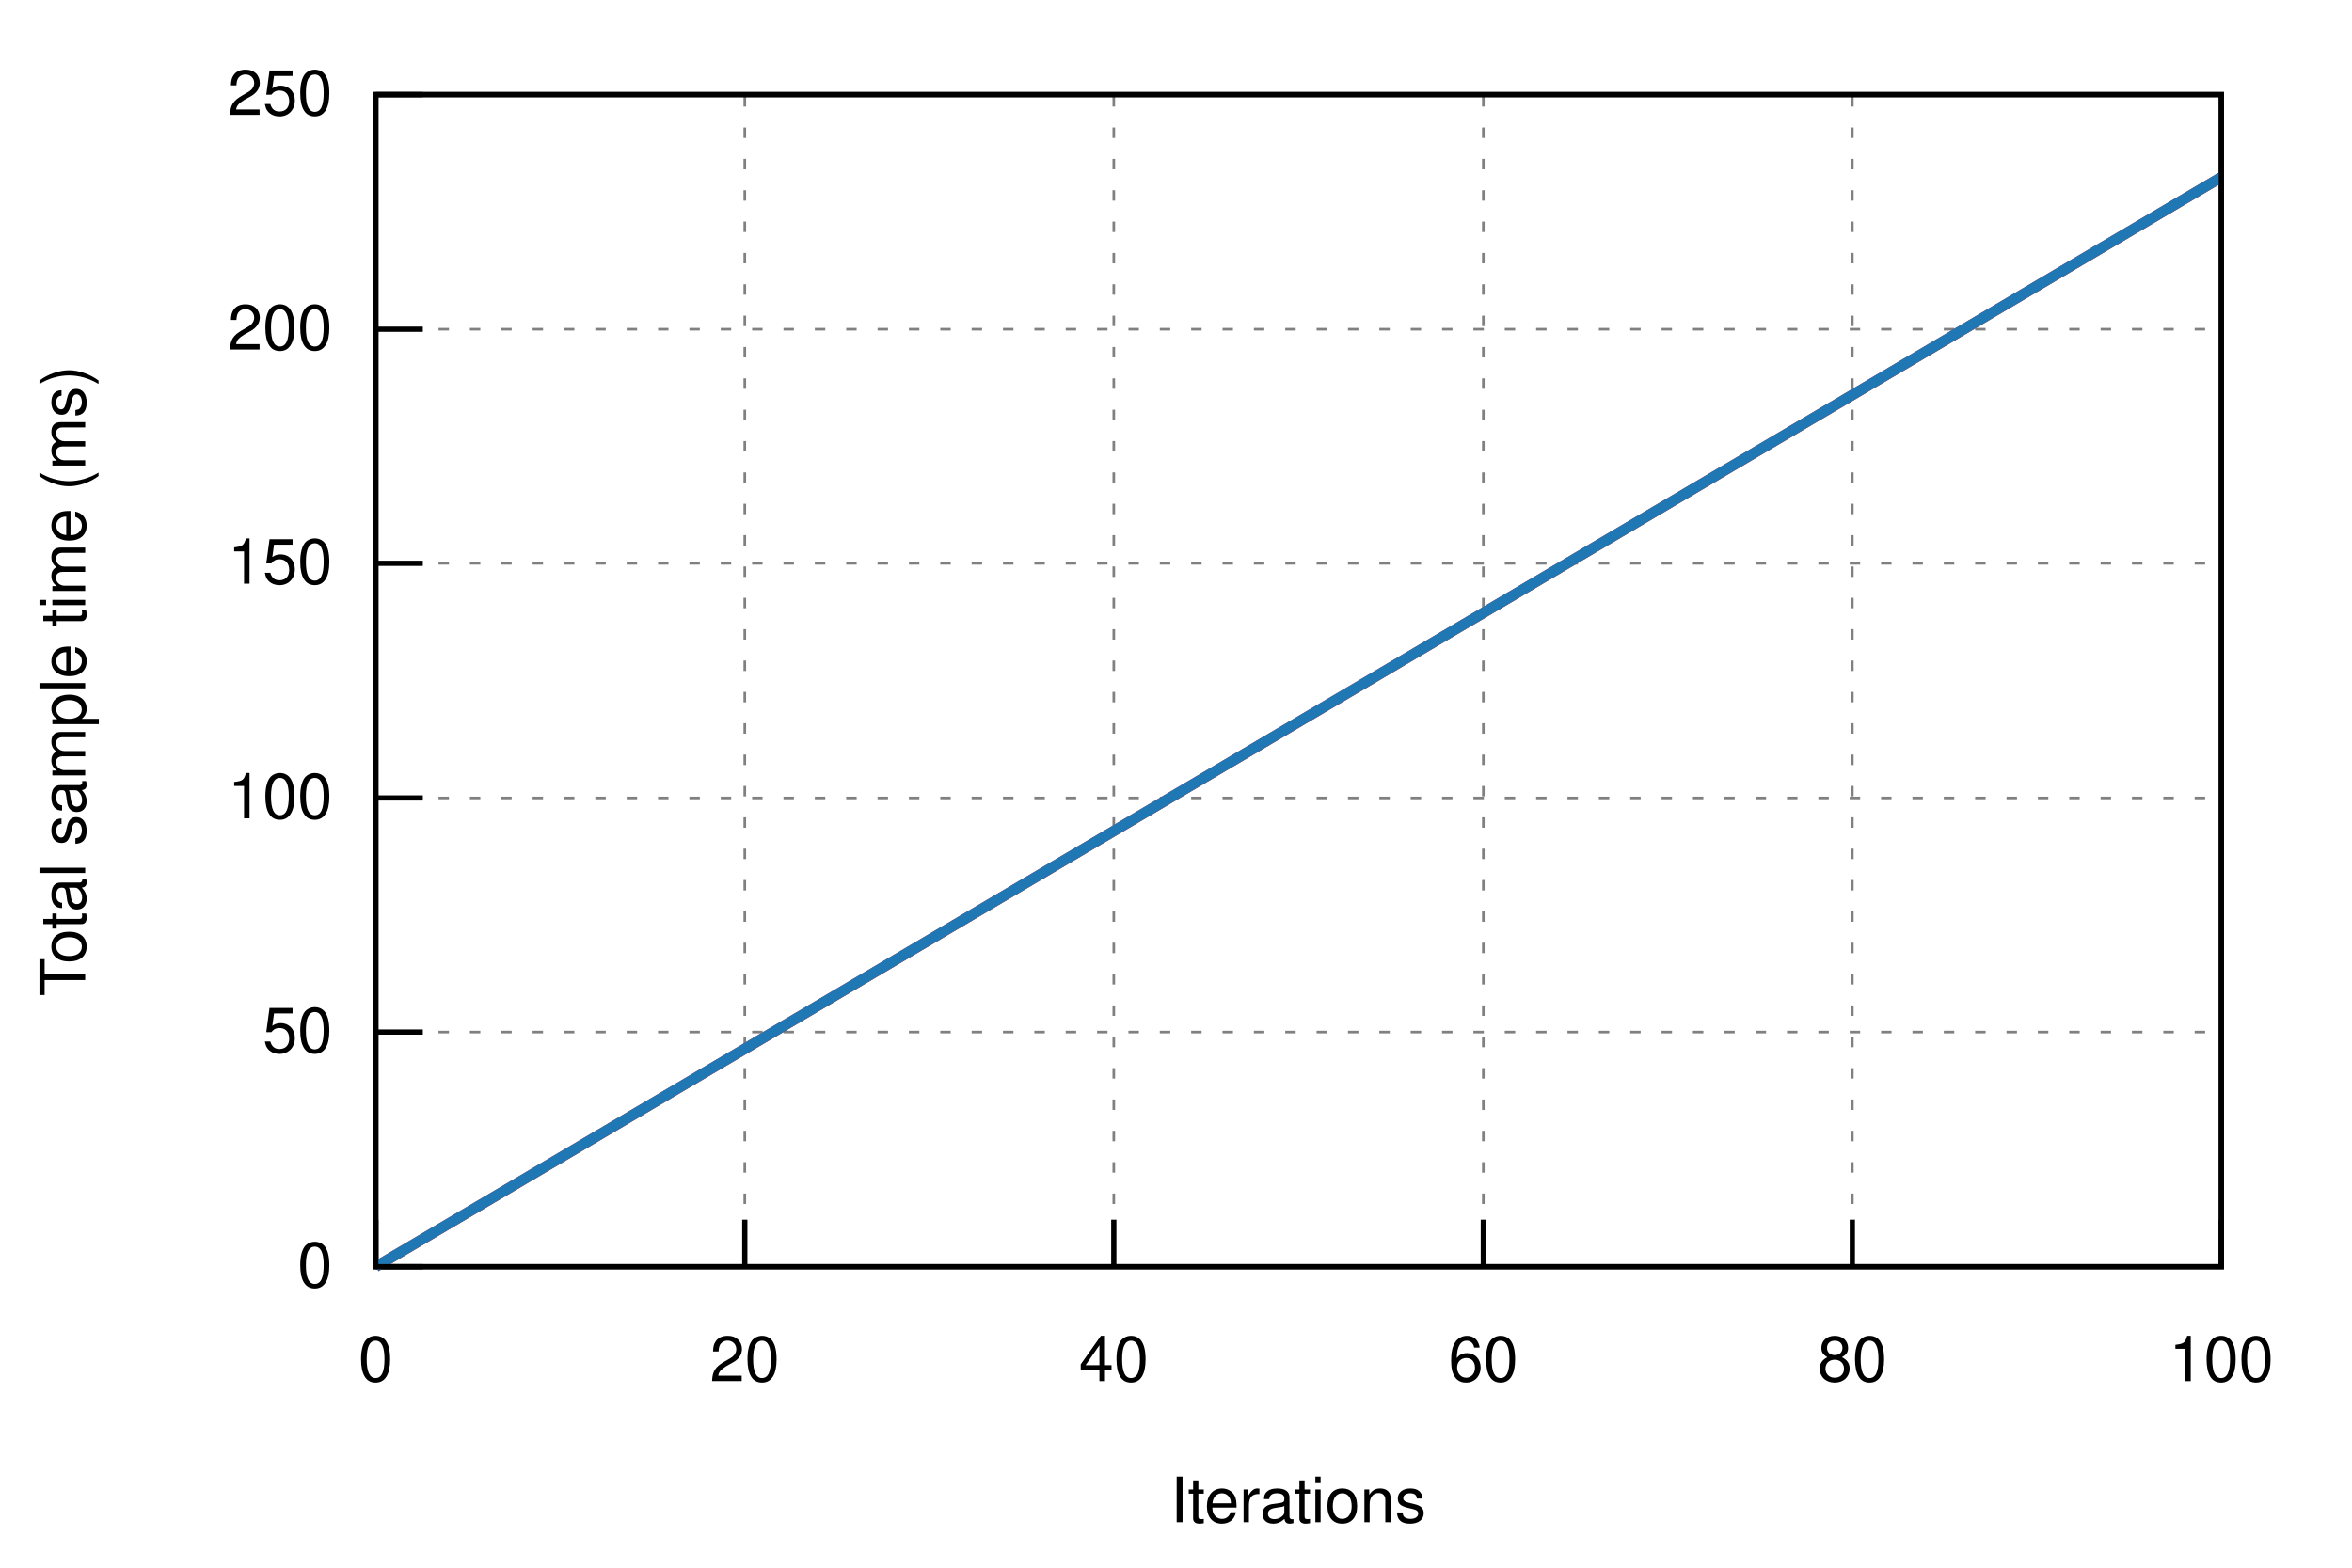
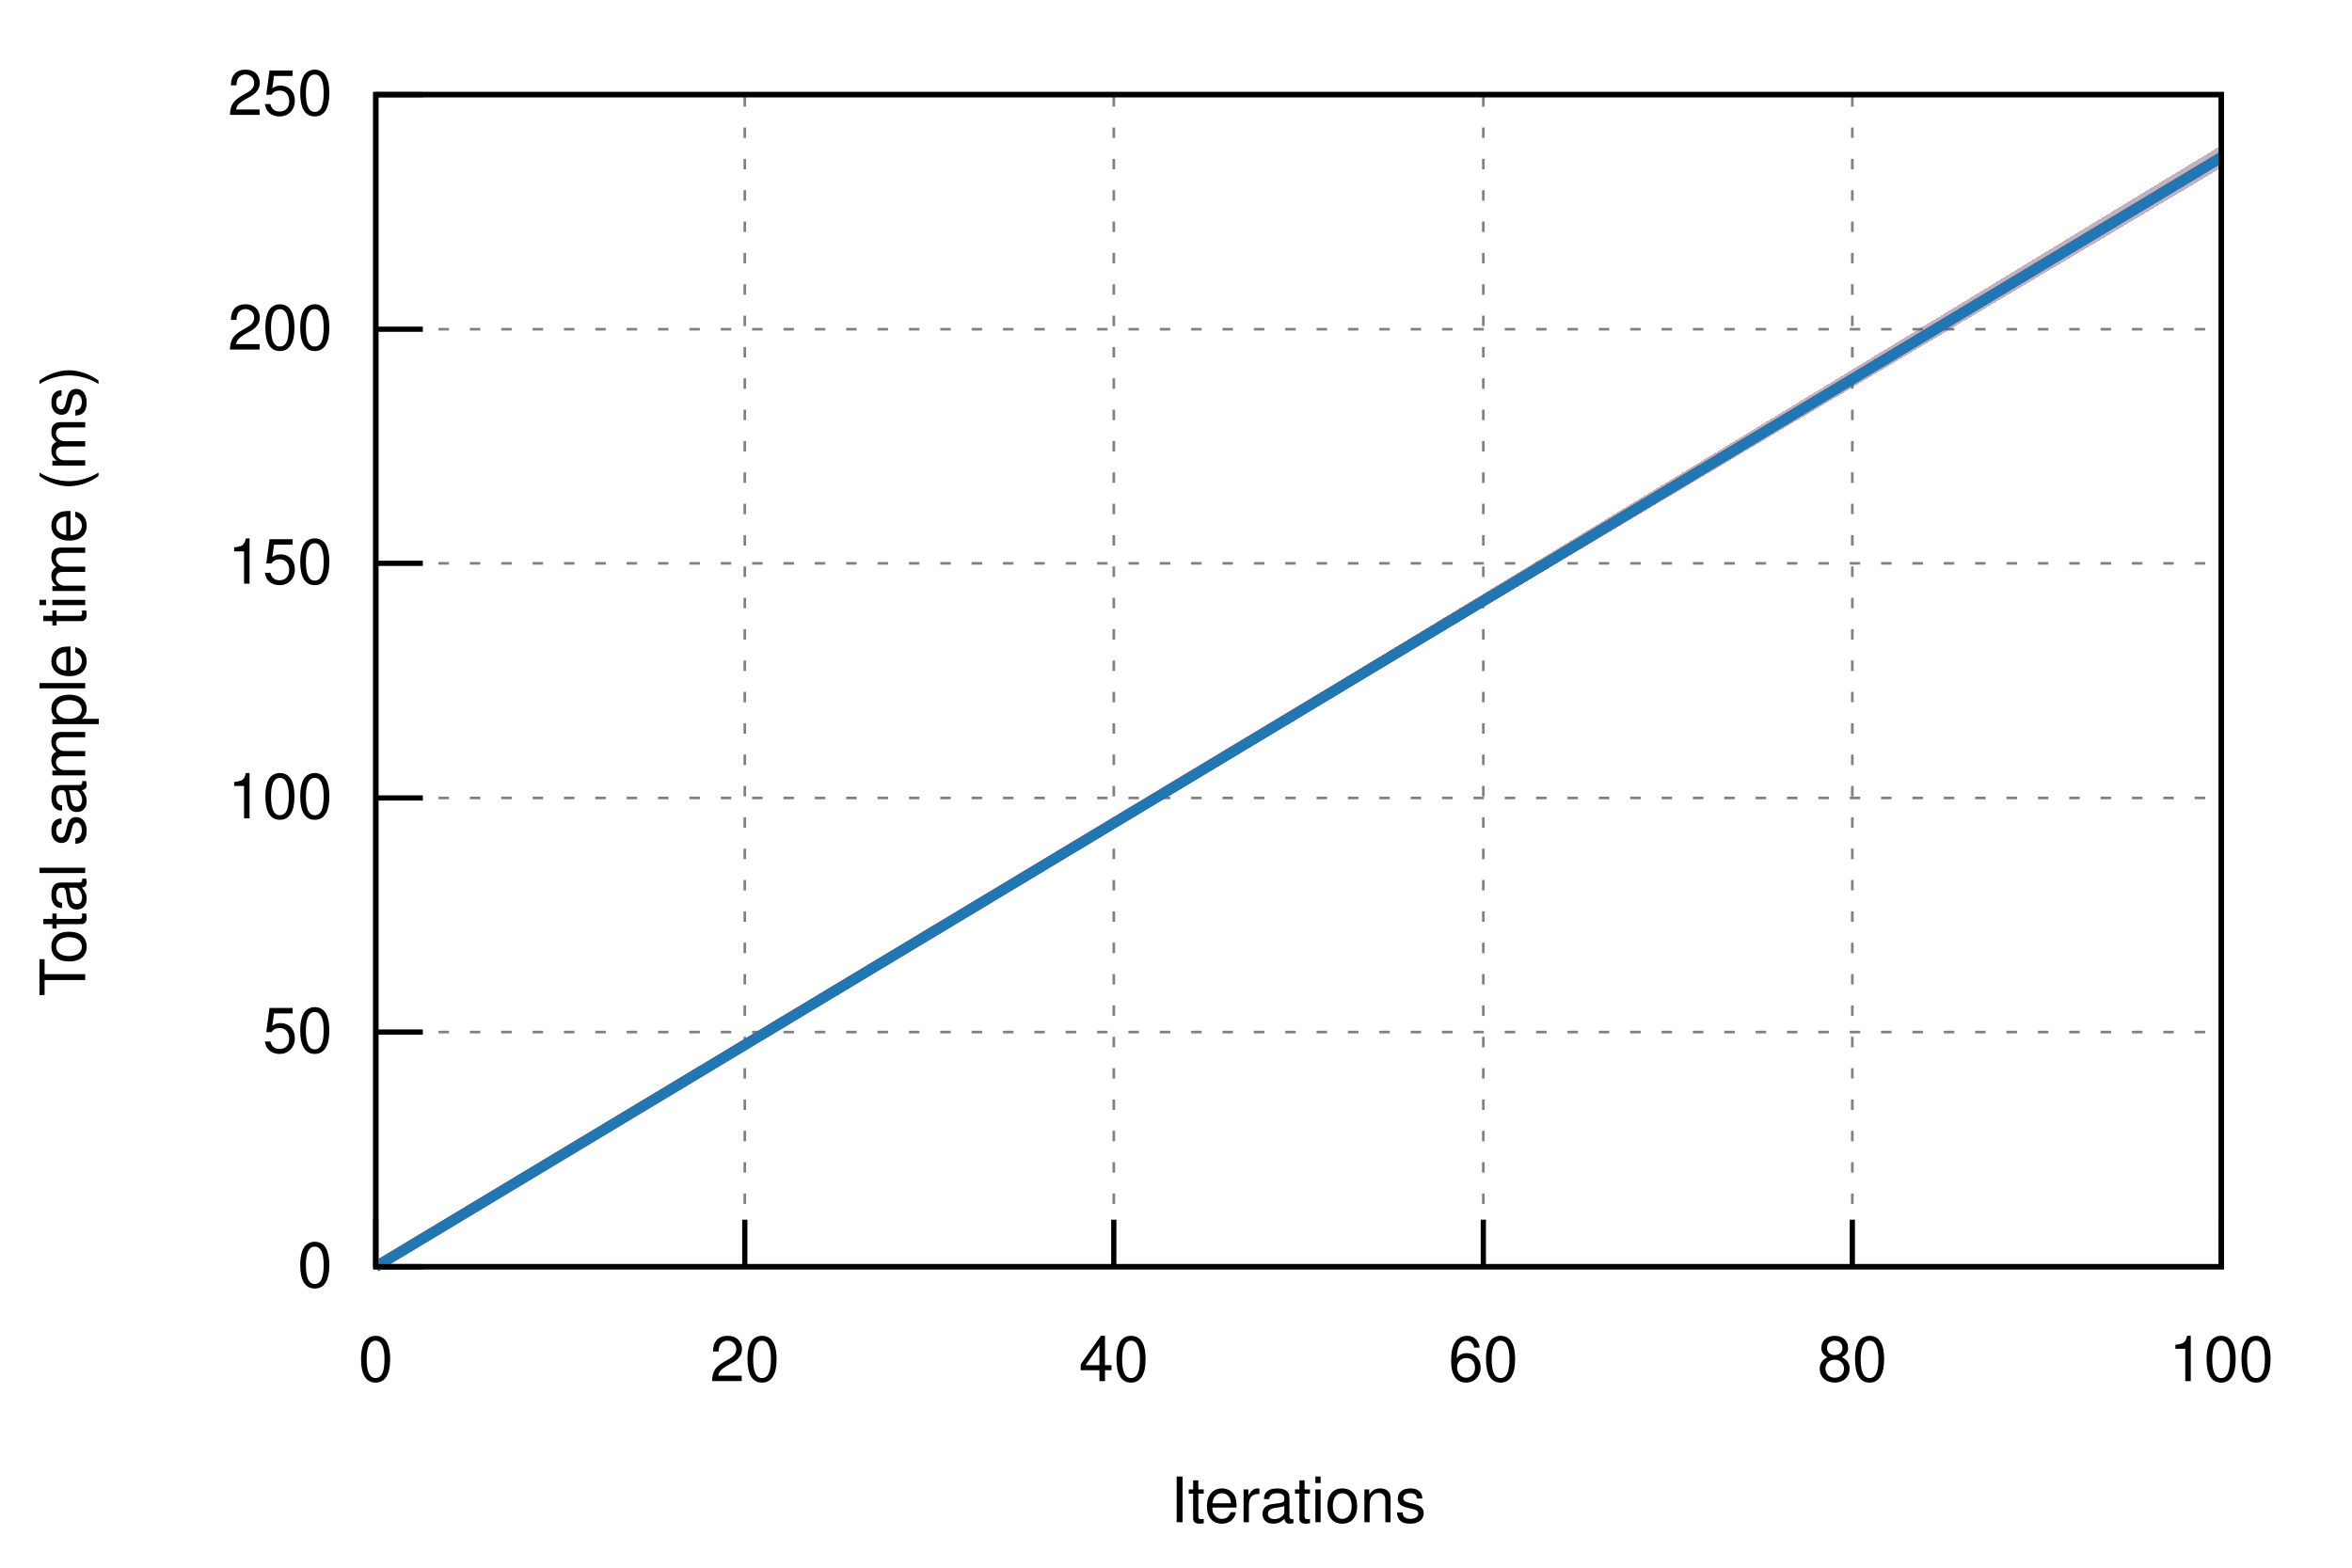
<svg xmlns="http://www.w3.org/2000/svg" xmlns:xlink="http://www.w3.org/1999/xlink" viewBox="0 0 450 300">
  <g id="gnuplot_canvas">
    <rect x="0" y="0" width="450" height="300" fill="none" />
    <defs>
      <circle id="gpDot" r="0.5" stroke-width="0.5" stroke="currentColor" />
      <path id="gpPt0" stroke-width="0.222" stroke="currentColor" d="M-1,0 h2 M0,-1 v2" />
      <path id="gpPt1" stroke-width="0.222" stroke="currentColor" d="M-1,-1 L1,1 M1,-1 L-1,1" />
      <path id="gpPt2" stroke-width="0.222" stroke="currentColor" d="M-1,0 L1,0 M0,-1 L0,1 M-1,-1 L1,1 M-1,1 L1,-1" />
      <rect id="gpPt3" stroke-width="0.222" stroke="currentColor" x="-1" y="-1" width="2" height="2" />
      <rect id="gpPt4" stroke-width="0.222" stroke="currentColor" fill="currentColor" x="-1" y="-1" width="2" height="2" />
      <circle id="gpPt5" stroke-width="0.222" stroke="currentColor" cx="0" cy="0" r="1" />
      <use xlink:href="#gpPt5" id="gpPt6" fill="currentColor" stroke="none" />
      <path id="gpPt7" stroke-width="0.222" stroke="currentColor" d="M0,-1.33 L-1.33,0.67 L1.33,0.67 z" />
      <use xlink:href="#gpPt7" id="gpPt8" fill="currentColor" stroke="none" />
      <use xlink:href="#gpPt7" id="gpPt9" stroke="currentColor" transform="rotate(180)" />
      <use xlink:href="#gpPt9" id="gpPt10" fill="currentColor" stroke="none" />
      <use xlink:href="#gpPt3" id="gpPt11" stroke="currentColor" transform="rotate(45)" />
      <use xlink:href="#gpPt11" id="gpPt12" fill="currentColor" stroke="none" />
      <path id="gpPt13" stroke-width="0.222" stroke="currentColor" d="M0,1.330 L1.265,0.411 L0.782,-1.067 L-0.782,-1.076 L-1.265,0.411 z" />
      <use xlink:href="#gpPt13" id="gpPt14" fill="currentColor" stroke="none" />
      <filter id="textbox" filterUnits="objectBoundingBox" x="0" y="0" height="1" width="1">
        <feFlood flood-color="white" flood-opacity="1" result="bgnd" />
        <feComposite in="SourceGraphic" in2="bgnd" operator="atop" />
      </filter>
      <filter id="greybox" filterUnits="objectBoundingBox" x="0" y="0" height="1" width="1">
        <feFlood flood-color="lightgrey" flood-opacity="1" result="grey" />
        <feComposite in="SourceGraphic" in2="grey" operator="atop" />
      </filter>
    </defs>
    <g fill="none" color="white" stroke="currentColor" stroke-width="1.00" stroke-linecap="butt" stroke-linejoin="miter">
</g>
    <g fill="none" color="black" stroke="currentColor" stroke-width="1.00" stroke-linecap="butt" stroke-linejoin="miter">
</g>
    <g fill="none" color="black" stroke="black" stroke-width="0.50" stroke-linecap="butt" stroke-linejoin="miter">
</g>
    <g fill="none" color="gray" stroke="currentColor" stroke-width="0.50" stroke-linecap="butt" stroke-linejoin="miter">
      <path stroke="gray" stroke-dasharray="2,4" class="gridline" d="M71.9,242.4 L425.0,242.4  " />
    </g>
    <g fill="none" color="gray" stroke="gray" stroke-width="1.00" stroke-linecap="butt" stroke-linejoin="miter">
</g>
    <g fill="none" color="black" stroke="currentColor" stroke-width="1.00" stroke-linecap="butt" stroke-linejoin="miter">
      <path stroke="black" d="M71.9,242.4 L80.9,242.4  " />
      <g transform="translate(63.6,246.3)" stroke="none" fill="black" font-family="Helvetica" font-size="12.00" text-anchor="end">
        <text>
          <tspan font-family="Helvetica"> 0</tspan>
        </text>
      </g>
    </g>
    <g fill="none" color="black" stroke="currentColor" stroke-width="1.00" stroke-linecap="butt" stroke-linejoin="miter">
</g>
    <g fill="none" color="black" stroke="black" stroke-width="0.50" stroke-linecap="butt" stroke-linejoin="miter">
</g>
    <g fill="none" color="gray" stroke="currentColor" stroke-width="0.50" stroke-linecap="butt" stroke-linejoin="miter">
      <path stroke="gray" stroke-dasharray="2,4" class="gridline" d="M71.9,197.5 L425.0,197.5  " />
    </g>
    <g fill="none" color="gray" stroke="gray" stroke-width="1.00" stroke-linecap="butt" stroke-linejoin="miter">
</g>
    <g fill="none" color="black" stroke="currentColor" stroke-width="1.00" stroke-linecap="butt" stroke-linejoin="miter">
      <path stroke="black" d="M71.9,197.5 L80.9,197.5  " />
      <g transform="translate(63.6,201.4)" stroke="none" fill="black" font-family="Helvetica" font-size="12.00" text-anchor="end">
        <text>
          <tspan font-family="Helvetica"> 50</tspan>
        </text>
      </g>
    </g>
    <g fill="none" color="black" stroke="currentColor" stroke-width="1.00" stroke-linecap="butt" stroke-linejoin="miter">
</g>
    <g fill="none" color="black" stroke="black" stroke-width="0.50" stroke-linecap="butt" stroke-linejoin="miter">
</g>
    <g fill="none" color="gray" stroke="currentColor" stroke-width="0.50" stroke-linecap="butt" stroke-linejoin="miter">
      <path stroke="gray" stroke-dasharray="2,4" class="gridline" d="M71.9,152.7 L425.0,152.7  " />
    </g>
    <g fill="none" color="gray" stroke="gray" stroke-width="1.00" stroke-linecap="butt" stroke-linejoin="miter">
</g>
    <g fill="none" color="black" stroke="currentColor" stroke-width="1.00" stroke-linecap="butt" stroke-linejoin="miter">
      <path stroke="black" d="M71.9,152.7 L80.9,152.7  " />
      <g transform="translate(63.6,156.6)" stroke="none" fill="black" font-family="Helvetica" font-size="12.00" text-anchor="end">
        <text>
          <tspan font-family="Helvetica"> 100</tspan>
        </text>
      </g>
    </g>
    <g fill="none" color="black" stroke="currentColor" stroke-width="1.00" stroke-linecap="butt" stroke-linejoin="miter">
</g>
    <g fill="none" color="black" stroke="black" stroke-width="0.50" stroke-linecap="butt" stroke-linejoin="miter">
</g>
    <g fill="none" color="gray" stroke="currentColor" stroke-width="0.50" stroke-linecap="butt" stroke-linejoin="miter">
      <path stroke="gray" stroke-dasharray="2,4" class="gridline" d="M71.9,107.8 L425.0,107.8  " />
    </g>
    <g fill="none" color="gray" stroke="gray" stroke-width="1.00" stroke-linecap="butt" stroke-linejoin="miter">
</g>
    <g fill="none" color="black" stroke="currentColor" stroke-width="1.00" stroke-linecap="butt" stroke-linejoin="miter">
      <path stroke="black" d="M71.9,107.8 L80.9,107.8  " />
      <g transform="translate(63.6,111.7)" stroke="none" fill="black" font-family="Helvetica" font-size="12.00" text-anchor="end">
        <text>
          <tspan font-family="Helvetica"> 150</tspan>
        </text>
      </g>
    </g>
    <g fill="none" color="black" stroke="currentColor" stroke-width="1.00" stroke-linecap="butt" stroke-linejoin="miter">
</g>
    <g fill="none" color="black" stroke="black" stroke-width="0.50" stroke-linecap="butt" stroke-linejoin="miter">
</g>
    <g fill="none" color="gray" stroke="currentColor" stroke-width="0.50" stroke-linecap="butt" stroke-linejoin="miter">
      <path stroke="gray" stroke-dasharray="2,4" class="gridline" d="M71.9,63.0 L425.0,63.0  " />
    </g>
    <g fill="none" color="gray" stroke="gray" stroke-width="1.00" stroke-linecap="butt" stroke-linejoin="miter">
</g>
    <g fill="none" color="black" stroke="currentColor" stroke-width="1.00" stroke-linecap="butt" stroke-linejoin="miter">
      <path stroke="black" d="M71.9,63.0 L80.9,63.0  " />
      <g transform="translate(63.6,66.9)" stroke="none" fill="black" font-family="Helvetica" font-size="12.00" text-anchor="end">
        <text>
          <tspan font-family="Helvetica"> 200</tspan>
        </text>
      </g>
    </g>
    <g fill="none" color="black" stroke="currentColor" stroke-width="1.00" stroke-linecap="butt" stroke-linejoin="miter">
</g>
    <g fill="none" color="black" stroke="black" stroke-width="0.50" stroke-linecap="butt" stroke-linejoin="miter">
</g>
    <g fill="none" color="gray" stroke="currentColor" stroke-width="0.50" stroke-linecap="butt" stroke-linejoin="miter">
      <path stroke="gray" stroke-dasharray="2,4" class="gridline" d="M71.9,18.1 L425.0,18.1  " />
    </g>
    <g fill="none" color="gray" stroke="gray" stroke-width="1.00" stroke-linecap="butt" stroke-linejoin="miter">
</g>
    <g fill="none" color="black" stroke="currentColor" stroke-width="1.00" stroke-linecap="butt" stroke-linejoin="miter">
      <path stroke="black" d="M71.9,18.1 L80.9,18.1  " />
      <g transform="translate(63.6,22.0)" stroke="none" fill="black" font-family="Helvetica" font-size="12.00" text-anchor="end">
        <text>
          <tspan font-family="Helvetica"> 250</tspan>
        </text>
      </g>
    </g>
    <g fill="none" color="black" stroke="currentColor" stroke-width="1.00" stroke-linecap="butt" stroke-linejoin="miter">
</g>
    <g fill="none" color="black" stroke="black" stroke-width="0.50" stroke-linecap="butt" stroke-linejoin="miter">
</g>
    <g fill="none" color="gray" stroke="currentColor" stroke-width="0.50" stroke-linecap="butt" stroke-linejoin="miter">
      <path stroke="gray" stroke-dasharray="2,4" class="gridline" d="M71.9,242.4 L71.9,18.1  " />
    </g>
    <g fill="none" color="gray" stroke="gray" stroke-width="1.00" stroke-linecap="butt" stroke-linejoin="miter">
</g>
    <g fill="none" color="black" stroke="currentColor" stroke-width="1.00" stroke-linecap="butt" stroke-linejoin="miter">
      <path stroke="black" d="M71.9,242.4 L71.9,233.4  " />
      <g transform="translate(71.9,264.3)" stroke="none" fill="black" font-family="Helvetica" font-size="12.00" text-anchor="middle">
        <text>
          <tspan font-family="Helvetica"> 0</tspan>
        </text>
      </g>
    </g>
    <g fill="none" color="black" stroke="currentColor" stroke-width="1.00" stroke-linecap="butt" stroke-linejoin="miter">
</g>
    <g fill="none" color="black" stroke="black" stroke-width="0.50" stroke-linecap="butt" stroke-linejoin="miter">
</g>
    <g fill="none" color="gray" stroke="currentColor" stroke-width="0.50" stroke-linecap="butt" stroke-linejoin="miter">
      <path stroke="gray" stroke-dasharray="2,4" class="gridline" d="M142.5,242.4 L142.5,18.1  " />
    </g>
    <g fill="none" color="gray" stroke="gray" stroke-width="1.00" stroke-linecap="butt" stroke-linejoin="miter">
</g>
    <g fill="none" color="black" stroke="currentColor" stroke-width="1.00" stroke-linecap="butt" stroke-linejoin="miter">
      <path stroke="black" d="M142.5,242.4 L142.5,233.4  " />
      <g transform="translate(142.5,264.3)" stroke="none" fill="black" font-family="Helvetica" font-size="12.00" text-anchor="middle">
        <text>
          <tspan font-family="Helvetica"> 20</tspan>
        </text>
      </g>
    </g>
    <g fill="none" color="black" stroke="currentColor" stroke-width="1.00" stroke-linecap="butt" stroke-linejoin="miter">
</g>
    <g fill="none" color="black" stroke="black" stroke-width="0.50" stroke-linecap="butt" stroke-linejoin="miter">
</g>
    <g fill="none" color="gray" stroke="currentColor" stroke-width="0.50" stroke-linecap="butt" stroke-linejoin="miter">
      <path stroke="gray" stroke-dasharray="2,4" class="gridline" d="M213.1,242.4 L213.1,18.1  " />
    </g>
    <g fill="none" color="gray" stroke="gray" stroke-width="1.00" stroke-linecap="butt" stroke-linejoin="miter">
</g>
    <g fill="none" color="black" stroke="currentColor" stroke-width="1.00" stroke-linecap="butt" stroke-linejoin="miter">
      <path stroke="black" d="M213.1,242.4 L213.1,233.4  " />
      <g transform="translate(213.1,264.3)" stroke="none" fill="black" font-family="Helvetica" font-size="12.00" text-anchor="middle">
        <text>
          <tspan font-family="Helvetica"> 40</tspan>
        </text>
      </g>
    </g>
    <g fill="none" color="black" stroke="currentColor" stroke-width="1.00" stroke-linecap="butt" stroke-linejoin="miter">
</g>
    <g fill="none" color="black" stroke="black" stroke-width="0.50" stroke-linecap="butt" stroke-linejoin="miter">
</g>
    <g fill="none" color="gray" stroke="currentColor" stroke-width="0.50" stroke-linecap="butt" stroke-linejoin="miter">
      <path stroke="gray" stroke-dasharray="2,4" class="gridline" d="M283.8,242.4 L283.8,18.1  " />
    </g>
    <g fill="none" color="gray" stroke="gray" stroke-width="1.00" stroke-linecap="butt" stroke-linejoin="miter">
</g>
    <g fill="none" color="black" stroke="currentColor" stroke-width="1.00" stroke-linecap="butt" stroke-linejoin="miter">
      <path stroke="black" d="M283.8,242.4 L283.8,233.4  " />
      <g transform="translate(283.8,264.3)" stroke="none" fill="black" font-family="Helvetica" font-size="12.00" text-anchor="middle">
        <text>
          <tspan font-family="Helvetica"> 60</tspan>
        </text>
      </g>
    </g>
    <g fill="none" color="black" stroke="currentColor" stroke-width="1.00" stroke-linecap="butt" stroke-linejoin="miter">
</g>
    <g fill="none" color="black" stroke="black" stroke-width="0.50" stroke-linecap="butt" stroke-linejoin="miter">
</g>
    <g fill="none" color="gray" stroke="currentColor" stroke-width="0.50" stroke-linecap="butt" stroke-linejoin="miter">
      <path stroke="gray" stroke-dasharray="2,4" class="gridline" d="M354.4,242.4 L354.4,18.1  " />
    </g>
    <g fill="none" color="gray" stroke="gray" stroke-width="1.00" stroke-linecap="butt" stroke-linejoin="miter">
</g>
    <g fill="none" color="black" stroke="currentColor" stroke-width="1.00" stroke-linecap="butt" stroke-linejoin="miter">
      <path stroke="black" d="M354.4,242.4 L354.4,233.4  " />
      <g transform="translate(354.4,264.3)" stroke="none" fill="black" font-family="Helvetica" font-size="12.00" text-anchor="middle">
        <text>
          <tspan font-family="Helvetica"> 80</tspan>
        </text>
      </g>
    </g>
    <g fill="none" color="black" stroke="currentColor" stroke-width="1.00" stroke-linecap="butt" stroke-linejoin="miter">
</g>
    <g fill="none" color="black" stroke="black" stroke-width="0.50" stroke-linecap="butt" stroke-linejoin="miter">
</g>
    <g fill="none" color="gray" stroke="currentColor" stroke-width="0.50" stroke-linecap="butt" stroke-linejoin="miter">
      <path stroke="gray" stroke-dasharray="2,4" class="gridline" d="M425.0,242.4 L425.0,18.1  " />
    </g>
    <g fill="none" color="gray" stroke="gray" stroke-width="1.00" stroke-linecap="butt" stroke-linejoin="miter">
</g>
    <g fill="none" color="black" stroke="currentColor" stroke-width="1.00" stroke-linecap="butt" stroke-linejoin="miter">
      <path stroke="black" d="M425.0,242.4 L425.0,233.4  " />
      <g transform="translate(425.0,264.3)" stroke="none" fill="black" font-family="Helvetica" font-size="12.00" text-anchor="middle">
        <text>
          <tspan font-family="Helvetica"> 100</tspan>
        </text>
      </g>
    </g>
    <g fill="none" color="black" stroke="currentColor" stroke-width="1.00" stroke-linecap="butt" stroke-linejoin="miter">
</g>
    <g fill="none" color="black" stroke="currentColor" stroke-width="1.00" stroke-linecap="butt" stroke-linejoin="miter">
      <path stroke="black" d="M71.9,18.1 L71.9,242.4 L425.0,242.4 L425.0,18.1 L71.9,18.1 Z  " />
    </g>
    <g fill="none" color="black" stroke="currentColor" stroke-width="1.00" stroke-linecap="butt" stroke-linejoin="miter">
      <g transform="translate(16.3,130.3) rotate(270)" stroke="none" fill="black" font-family="Helvetica" font-size="12.00" text-anchor="middle">
        <text>
          <tspan font-family="Helvetica">Total sample time (ms)</tspan>
        </text>
      </g>
    </g>
    <g fill="none" color="black" stroke="currentColor" stroke-width="1.00" stroke-linecap="butt" stroke-linejoin="miter">
      <g transform="translate(248.4,291.3)" stroke="none" fill="black" font-family="Helvetica" font-size="12.00" text-anchor="middle">
        <text>
          <tspan font-family="Helvetica">Iterations</tspan>
        </text>
      </g>
    </g>
    <g fill="none" color="black" stroke="currentColor" stroke-width="1.00" stroke-linecap="butt" stroke-linejoin="miter">
</g>
    <g id="gnuplot_plot_1">
      <g fill="none" color="black" stroke="currentColor" stroke-width="1.00" stroke-linecap="butt" stroke-linejoin="miter">
        <g stroke="none" shape-rendering="crispEdges">
          <polygon fill="rgb(227,  26,  28)" fill-opacity="0.25" points="71.9,242.4 71.9,242.4 71.9,242.4 " />
-           <polygon fill="rgb(227,  26,  28)" fill-opacity="0.25" points="71.9,242.4 425.0,34.6 425.0,33.2 " />
+           <polygon fill="rgb(227,  26,  28)" fill-opacity="0.25" points="71.9,242.4 425.0,32.1 425.0,27.8 " />
        </g>
      </g>
    </g>
    <g id="gnuplot_plot_2">
      <g fill="none" color="black" stroke="currentColor" stroke-width="1.00" stroke-linecap="butt" stroke-linejoin="miter">
        <g stroke="none" shape-rendering="crispEdges">
          <polygon fill="rgb( 31, 120, 180)" fill-opacity="0.25" points="71.9,242.4 71.9,242.4 71.9,242.4 " />
-           <polygon fill="rgb( 31, 120, 180)" fill-opacity="0.25" points="71.9,242.4 425.0,34.6 425.0,33.2 " />
+           <polygon fill="rgb( 31, 120, 180)" fill-opacity="0.25" points="71.9,242.4 425.0,32.1 425.0,27.8 " />
        </g>
      </g>
    </g>
    <g id="gnuplot_plot_3">
      <g fill="none" color="white" stroke="rgb( 31, 120, 180)" stroke-width="2.00" stroke-linecap="butt" stroke-linejoin="miter">
</g>
      <g fill="none" color="black" stroke="currentColor" stroke-width="2.00" stroke-linecap="butt" stroke-linejoin="miter">
-         <path stroke="rgb(227,  26,  28)" d="M71.9,242.4 L425.0,33.9  " />
+         <path stroke="rgb(227,  26,  28)" d="M71.9,242.4 L425.0,30.1  " />
      </g>
    </g>
    <g id="gnuplot_plot_4">
      <g fill="none" color="black" stroke="currentColor" stroke-width="2.00" stroke-linecap="butt" stroke-linejoin="miter">
-         <path stroke="rgb( 31, 120, 180)" d="M71.9,242.4 L425.0,33.9  " />
+         <path stroke="rgb( 31, 120, 180)" d="M71.9,242.4 L425.0,30.1  " />
      </g>
    </g>
    <g fill="none" color="black" stroke="currentColor" stroke-width="2.00" stroke-linecap="butt" stroke-linejoin="miter">
</g>
    <g fill="none" color="black" stroke="black" stroke-width="1.00" stroke-linecap="butt" stroke-linejoin="miter">
</g>
    <g fill="none" color="black" stroke="currentColor" stroke-width="1.00" stroke-linecap="butt" stroke-linejoin="miter">
      <path stroke="black" d="M71.9,18.1 L71.9,242.4 L425.0,242.4 L425.0,18.1 L71.9,18.1 Z  " />
    </g>
    <g fill="none" color="black" stroke="currentColor" stroke-width="1.00" stroke-linecap="butt" stroke-linejoin="miter">
</g>
  </g>
</svg>
